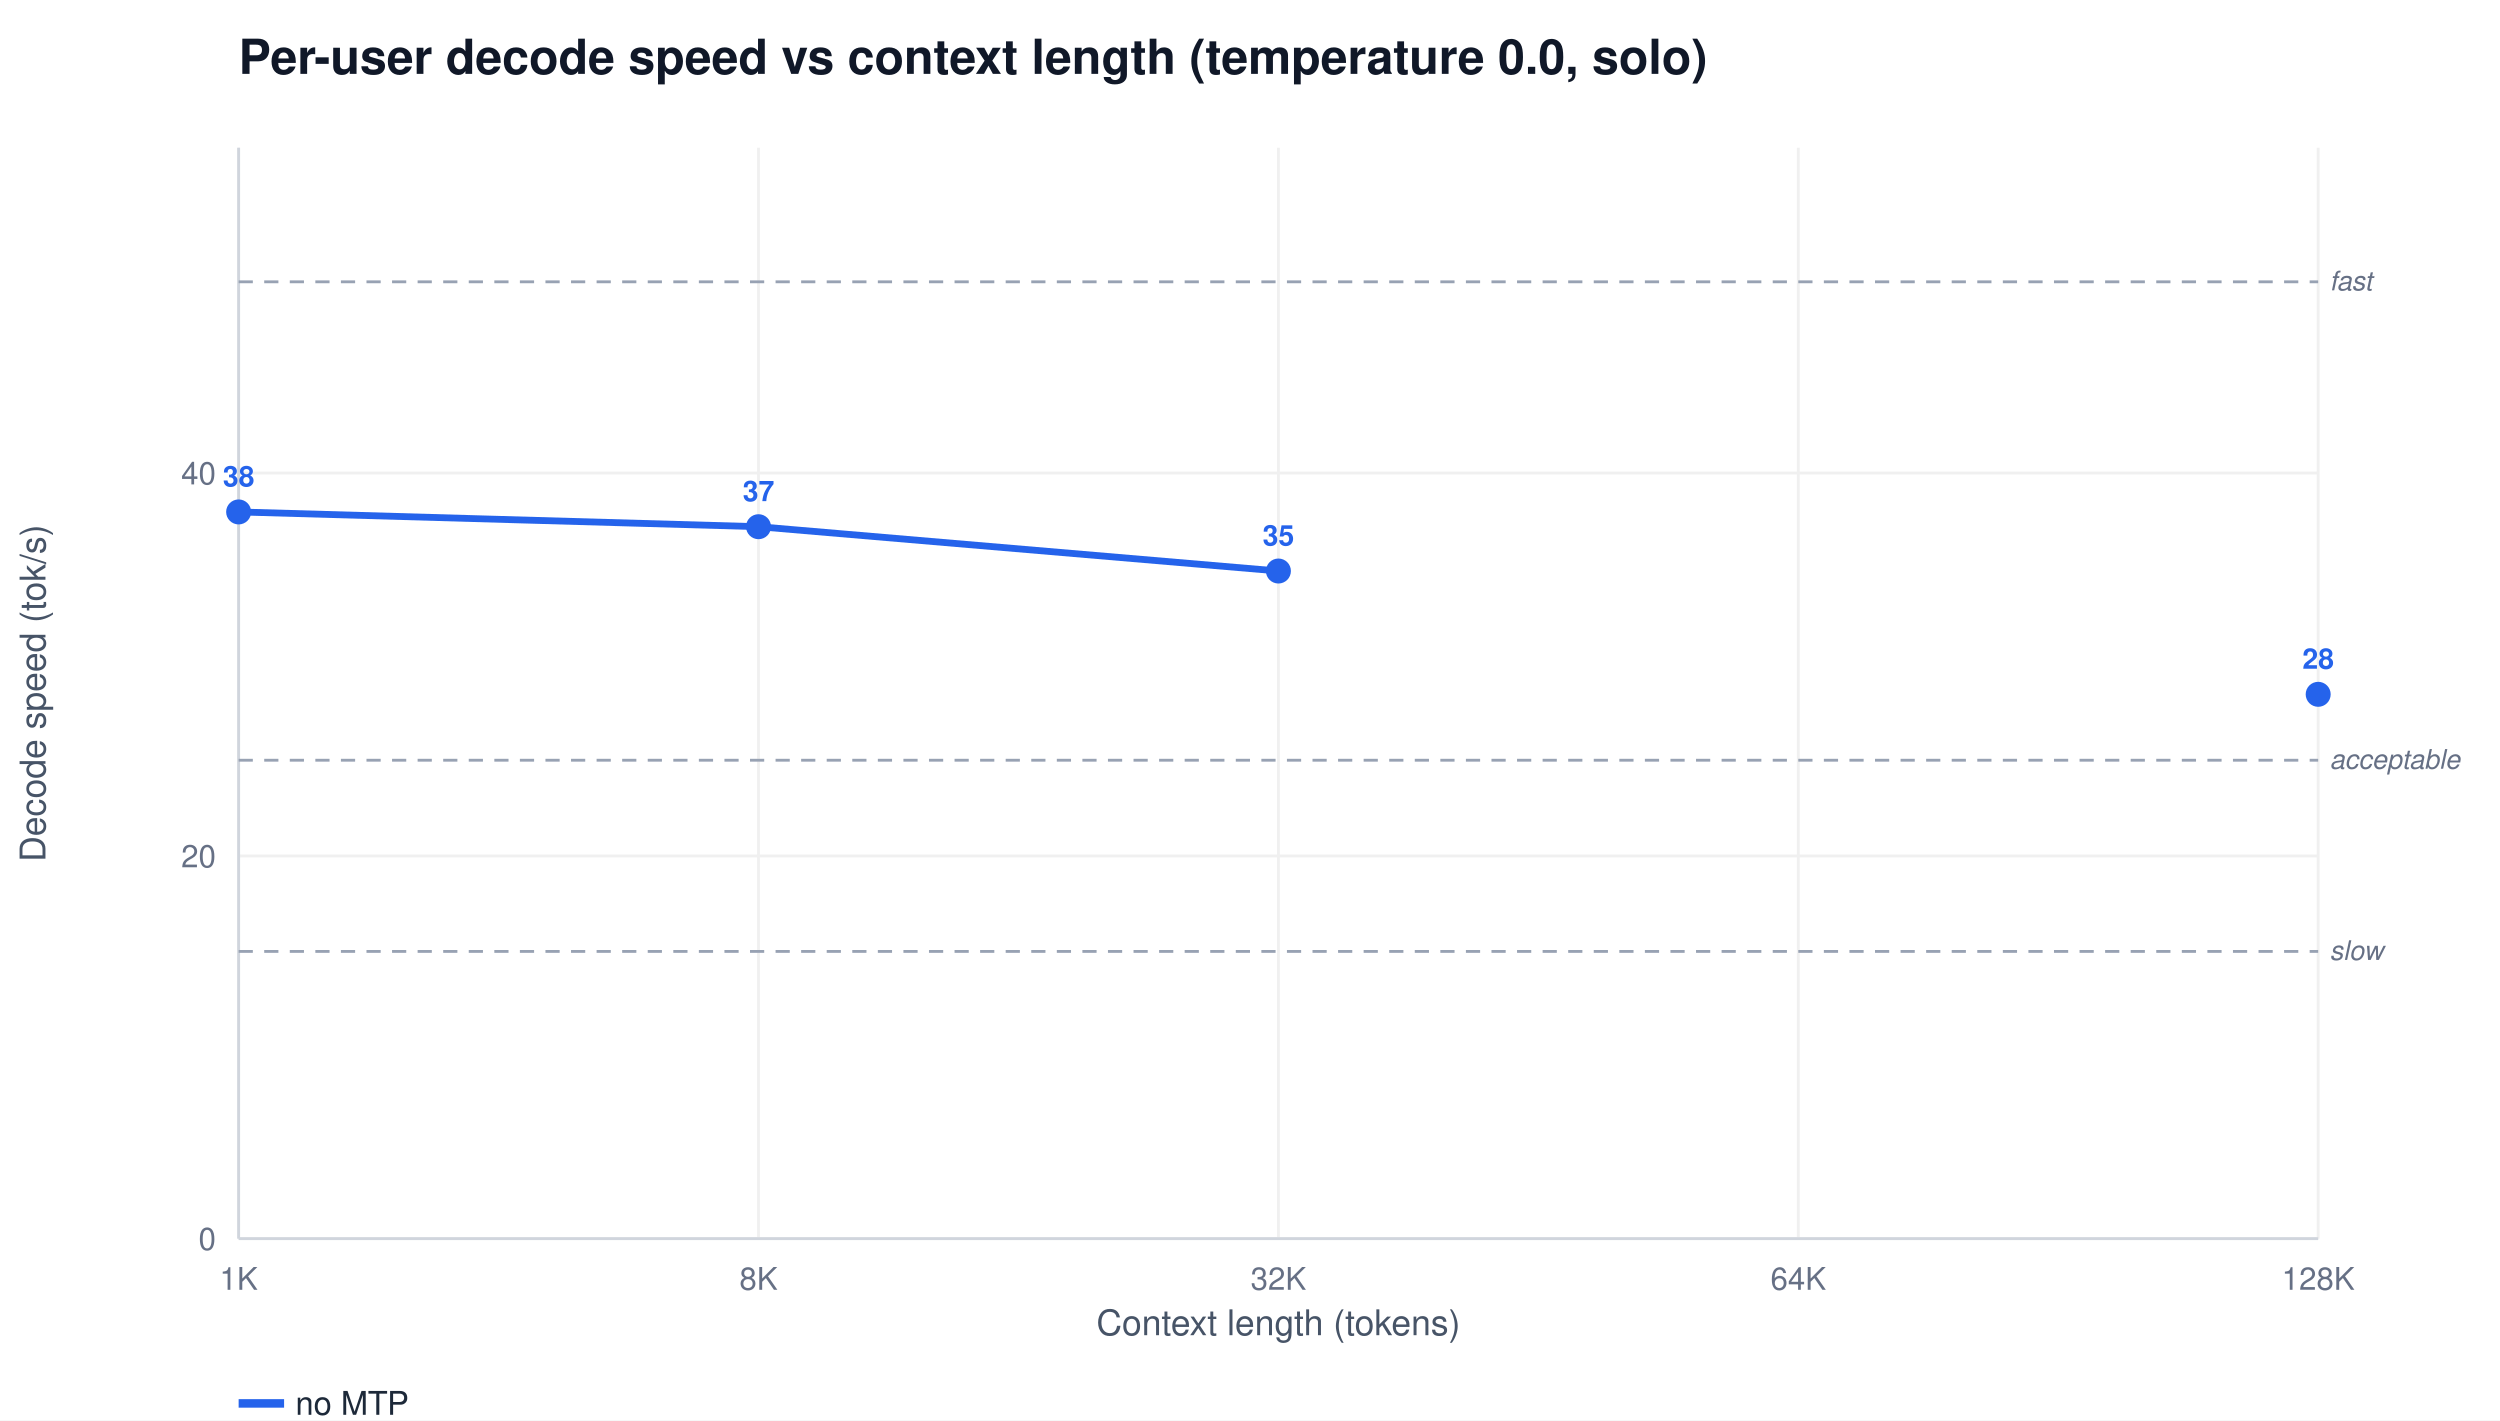
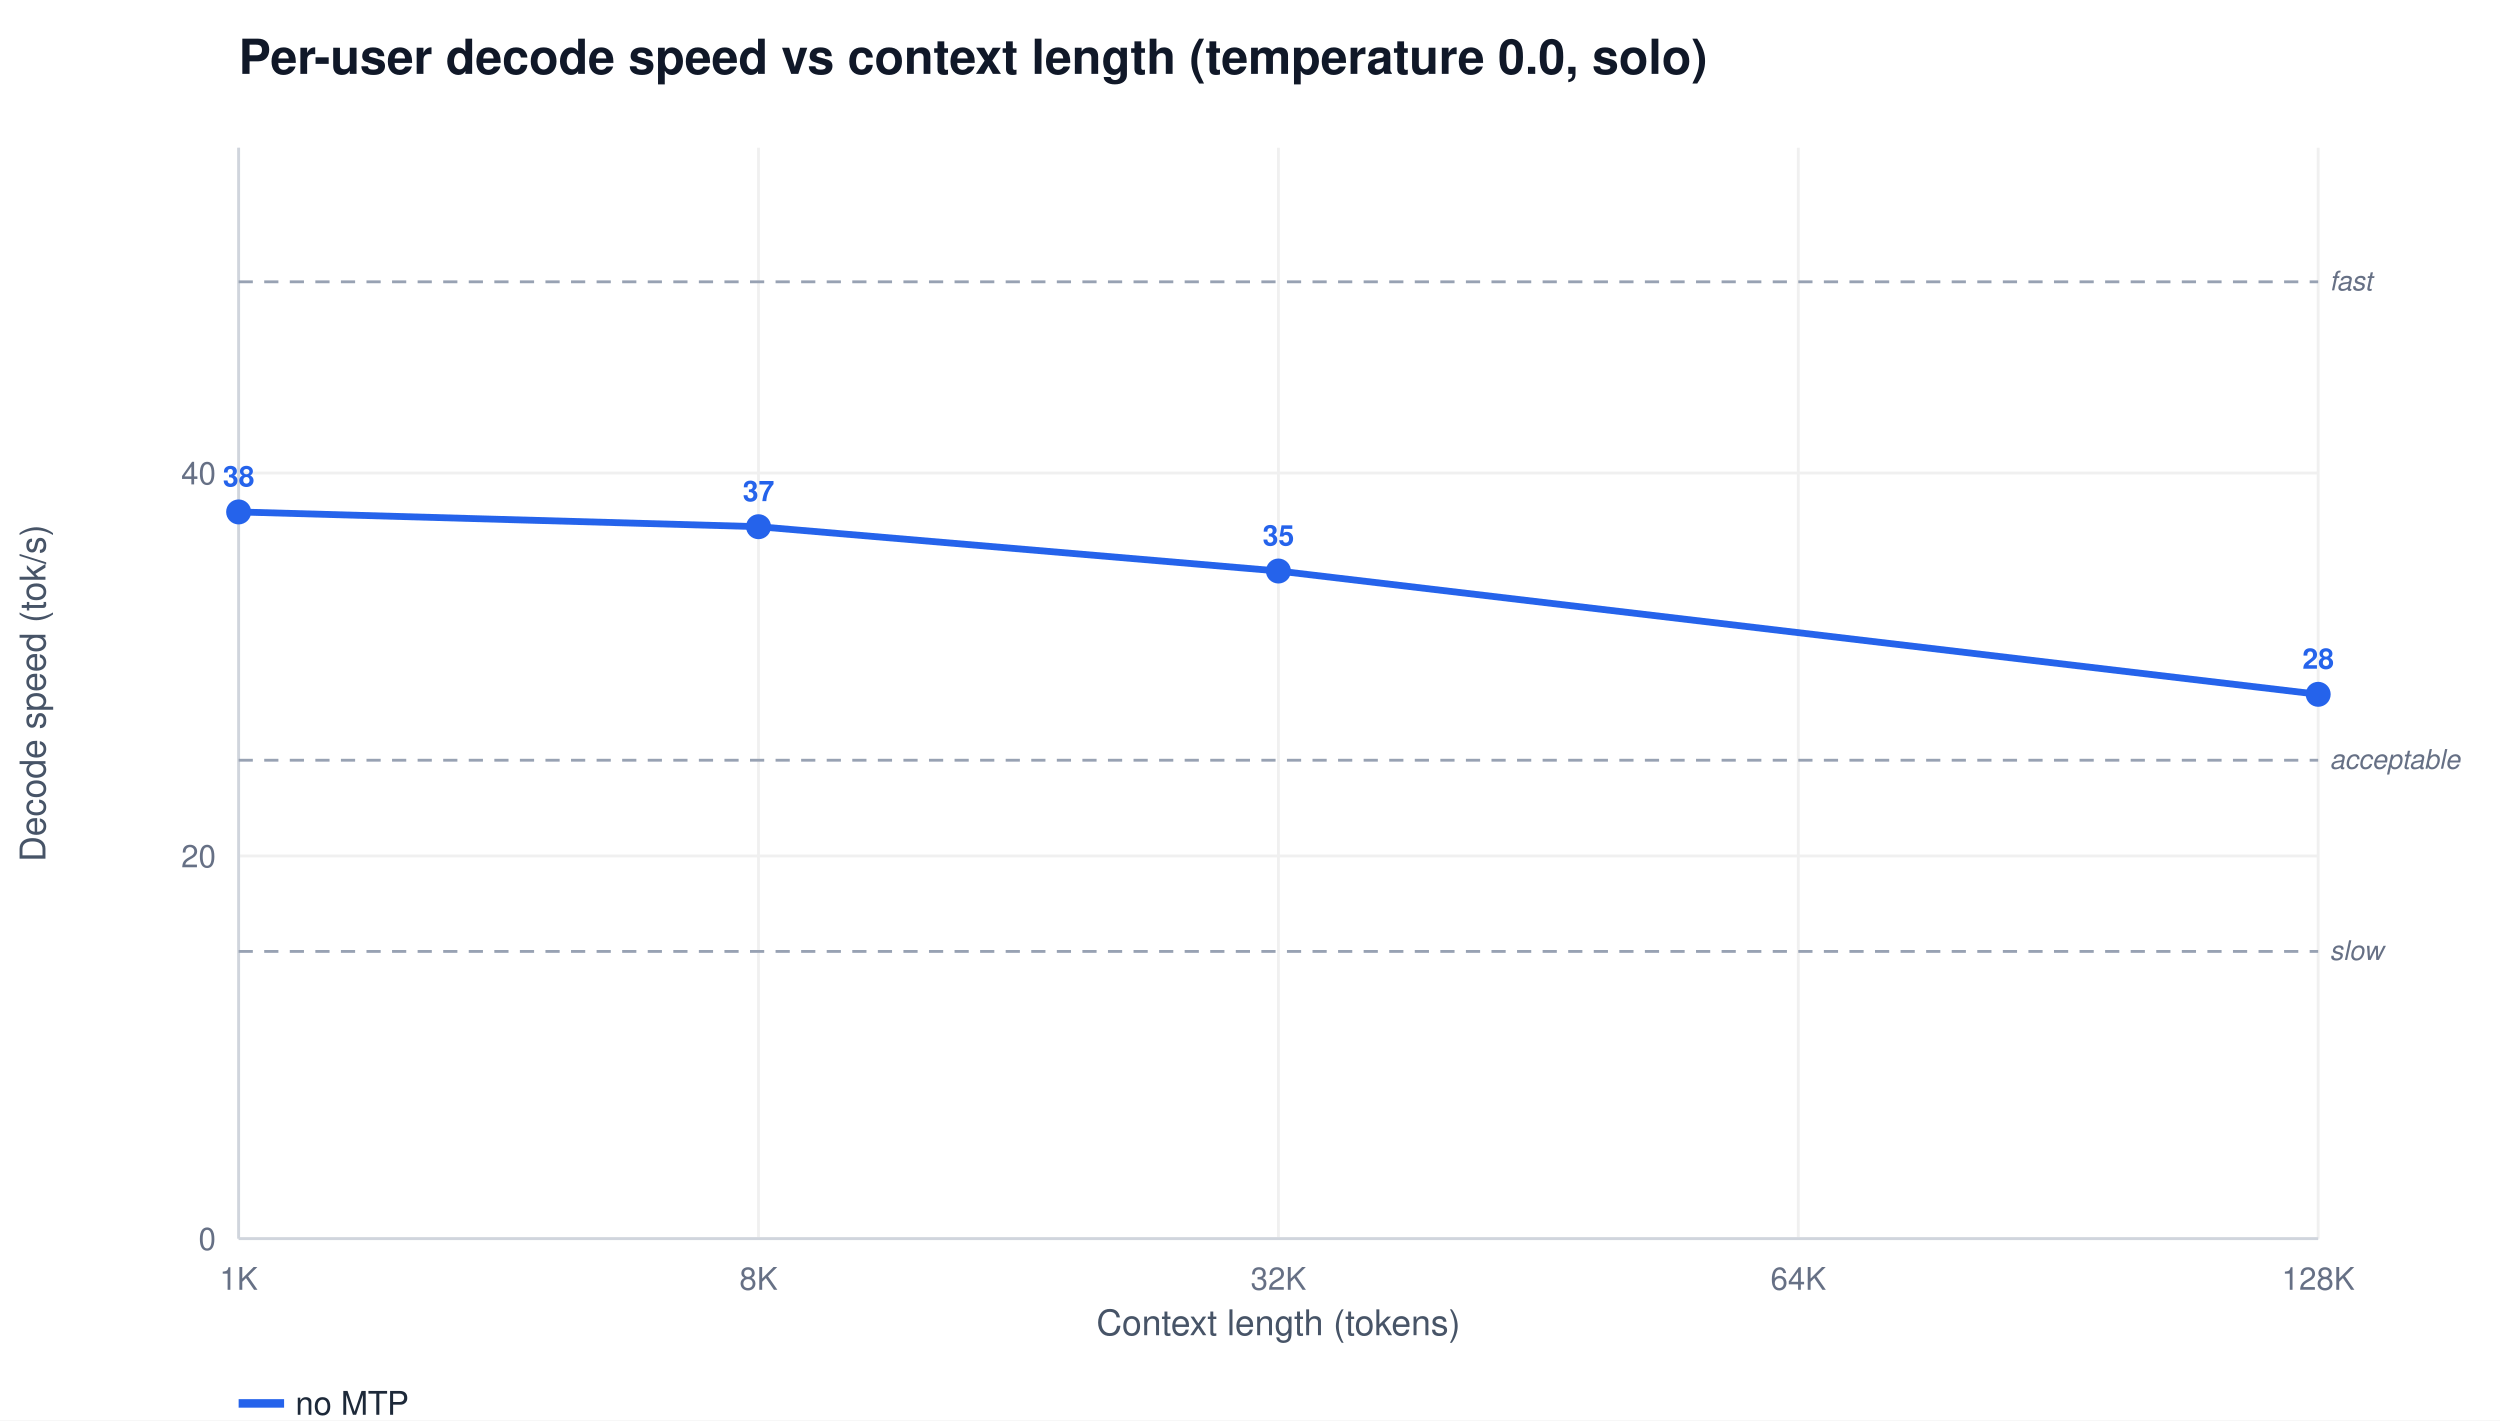
<svg xmlns="http://www.w3.org/2000/svg" width="880" height="500" viewBox="0 0 880 500" font-family="Segoe UI, Helvetica, Arial, sans-serif">
  <rect width="880" height="500" fill="#ffffff" />
  <text x="84" y="26" font-size="17" font-weight="600" fill="#101828">Per-user decode speed vs context length (temperature 0.0, solo)</text>
  <line x1="84" y1="436.0" x2="816" y2="436.0" stroke="#f0f0f0" stroke-width="1" />
  <text x="76" y="440.0" font-size="11" fill="#667085" text-anchor="end">0</text>
  <line x1="84" y1="301.3" x2="816" y2="301.3" stroke="#f0f0f0" stroke-width="1" />
  <text x="76" y="305.3" font-size="11" fill="#667085" text-anchor="end">20</text>
  <line x1="84" y1="166.5" x2="816" y2="166.5" stroke="#f0f0f0" stroke-width="1" />
  <text x="76" y="170.5" font-size="11" fill="#667085" text-anchor="end">40</text>
  <line x1="84.0" y1="52" x2="84.0" y2="436" stroke="#f0f0f0" stroke-width="1" />
  <text x="84.0" y="454" font-size="11" fill="#667085" text-anchor="middle">1K</text>
  <line x1="267.0" y1="52" x2="267.0" y2="436" stroke="#f0f0f0" stroke-width="1" />
  <text x="267.0" y="454" font-size="11" fill="#667085" text-anchor="middle">8K</text>
  <line x1="450.0" y1="52" x2="450.0" y2="436" stroke="#f0f0f0" stroke-width="1" />
  <text x="450.0" y="454" font-size="11" fill="#667085" text-anchor="middle">32K</text>
  <line x1="633.0" y1="52" x2="633.0" y2="436" stroke="#f0f0f0" stroke-width="1" />
  <text x="633.0" y="454" font-size="11" fill="#667085" text-anchor="middle">64K</text>
  <line x1="816.0" y1="52" x2="816.0" y2="436" stroke="#f0f0f0" stroke-width="1" />
  <text x="816.0" y="454" font-size="11" fill="#667085" text-anchor="middle">128K</text>
  <line x1="84" y1="436" x2="816" y2="436" stroke="#d0d5dd" stroke-width="1" />
  <line x1="84" y1="52" x2="84" y2="436" stroke="#d0d5dd" stroke-width="1" />
  <line x1="84" y1="334.9" x2="816" y2="334.9" stroke="#98a2b3" stroke-width="1" stroke-dasharray="5 4" />
  <text x="820" y="337.9" font-size="9.5" fill="#667085" font-style="italic">slow</text>
  <line x1="84" y1="267.6" x2="816" y2="267.6" stroke="#98a2b3" stroke-width="1" stroke-dasharray="5 4" />
  <text x="820" y="270.6" font-size="9.5" fill="#667085" font-style="italic">acceptable</text>
  <line x1="84" y1="99.2" x2="816" y2="99.2" stroke="#98a2b3" stroke-width="1" stroke-dasharray="5 4" />
  <text x="820" y="102.2" font-size="9.5" fill="#667085" font-style="italic">fast</text>
-   <polyline points="84.0,180.2 267.0,185.4 450.0,201.0" fill="none" stroke="#2563eb" stroke-width="2.4" />
+   <polyline points="84.0,180.2 267.0,185.4 450.0,201.0 816.0,244.4" fill="none" stroke="#2563eb" stroke-width="2.4" />
  <circle cx="84.0" cy="180.2" r="4.4" fill="#2563eb" />
  <circle cx="267.0" cy="185.4" r="4.4" fill="#2563eb" />
  <circle cx="450.0" cy="201.0" r="4.4" fill="#2563eb" />
  <circle cx="816.0" cy="244.4" r="4.4" fill="#2563eb" />
  <text x="84.0" y="171.2" font-size="10" fill="#2563eb" text-anchor="middle" font-weight="600">38</text>
  <text x="267.0" y="176.4" font-size="10" fill="#2563eb" text-anchor="middle" font-weight="600">37</text>
  <text x="450.0" y="192.0" font-size="10" fill="#2563eb" text-anchor="middle" font-weight="600">35</text>
  <text x="816.0" y="235.4" font-size="10" fill="#2563eb" text-anchor="middle" font-weight="600">28</text>
  <line x1="84" y1="494" x2="100" y2="494" stroke="#2563eb" stroke-width="3" />
  <text x="104" y="498" font-size="11.5" fill="#1d2939">no MTP</text>
  <text x="450" y="470" font-size="12.5" fill="#475467" text-anchor="middle">Context length (tokens)</text>
  <text x="16" y="244" font-size="12.5" fill="#475467" text-anchor="middle" transform="rotate(-90 16 244)">Decode speed (tok/s)</text>
</svg>
